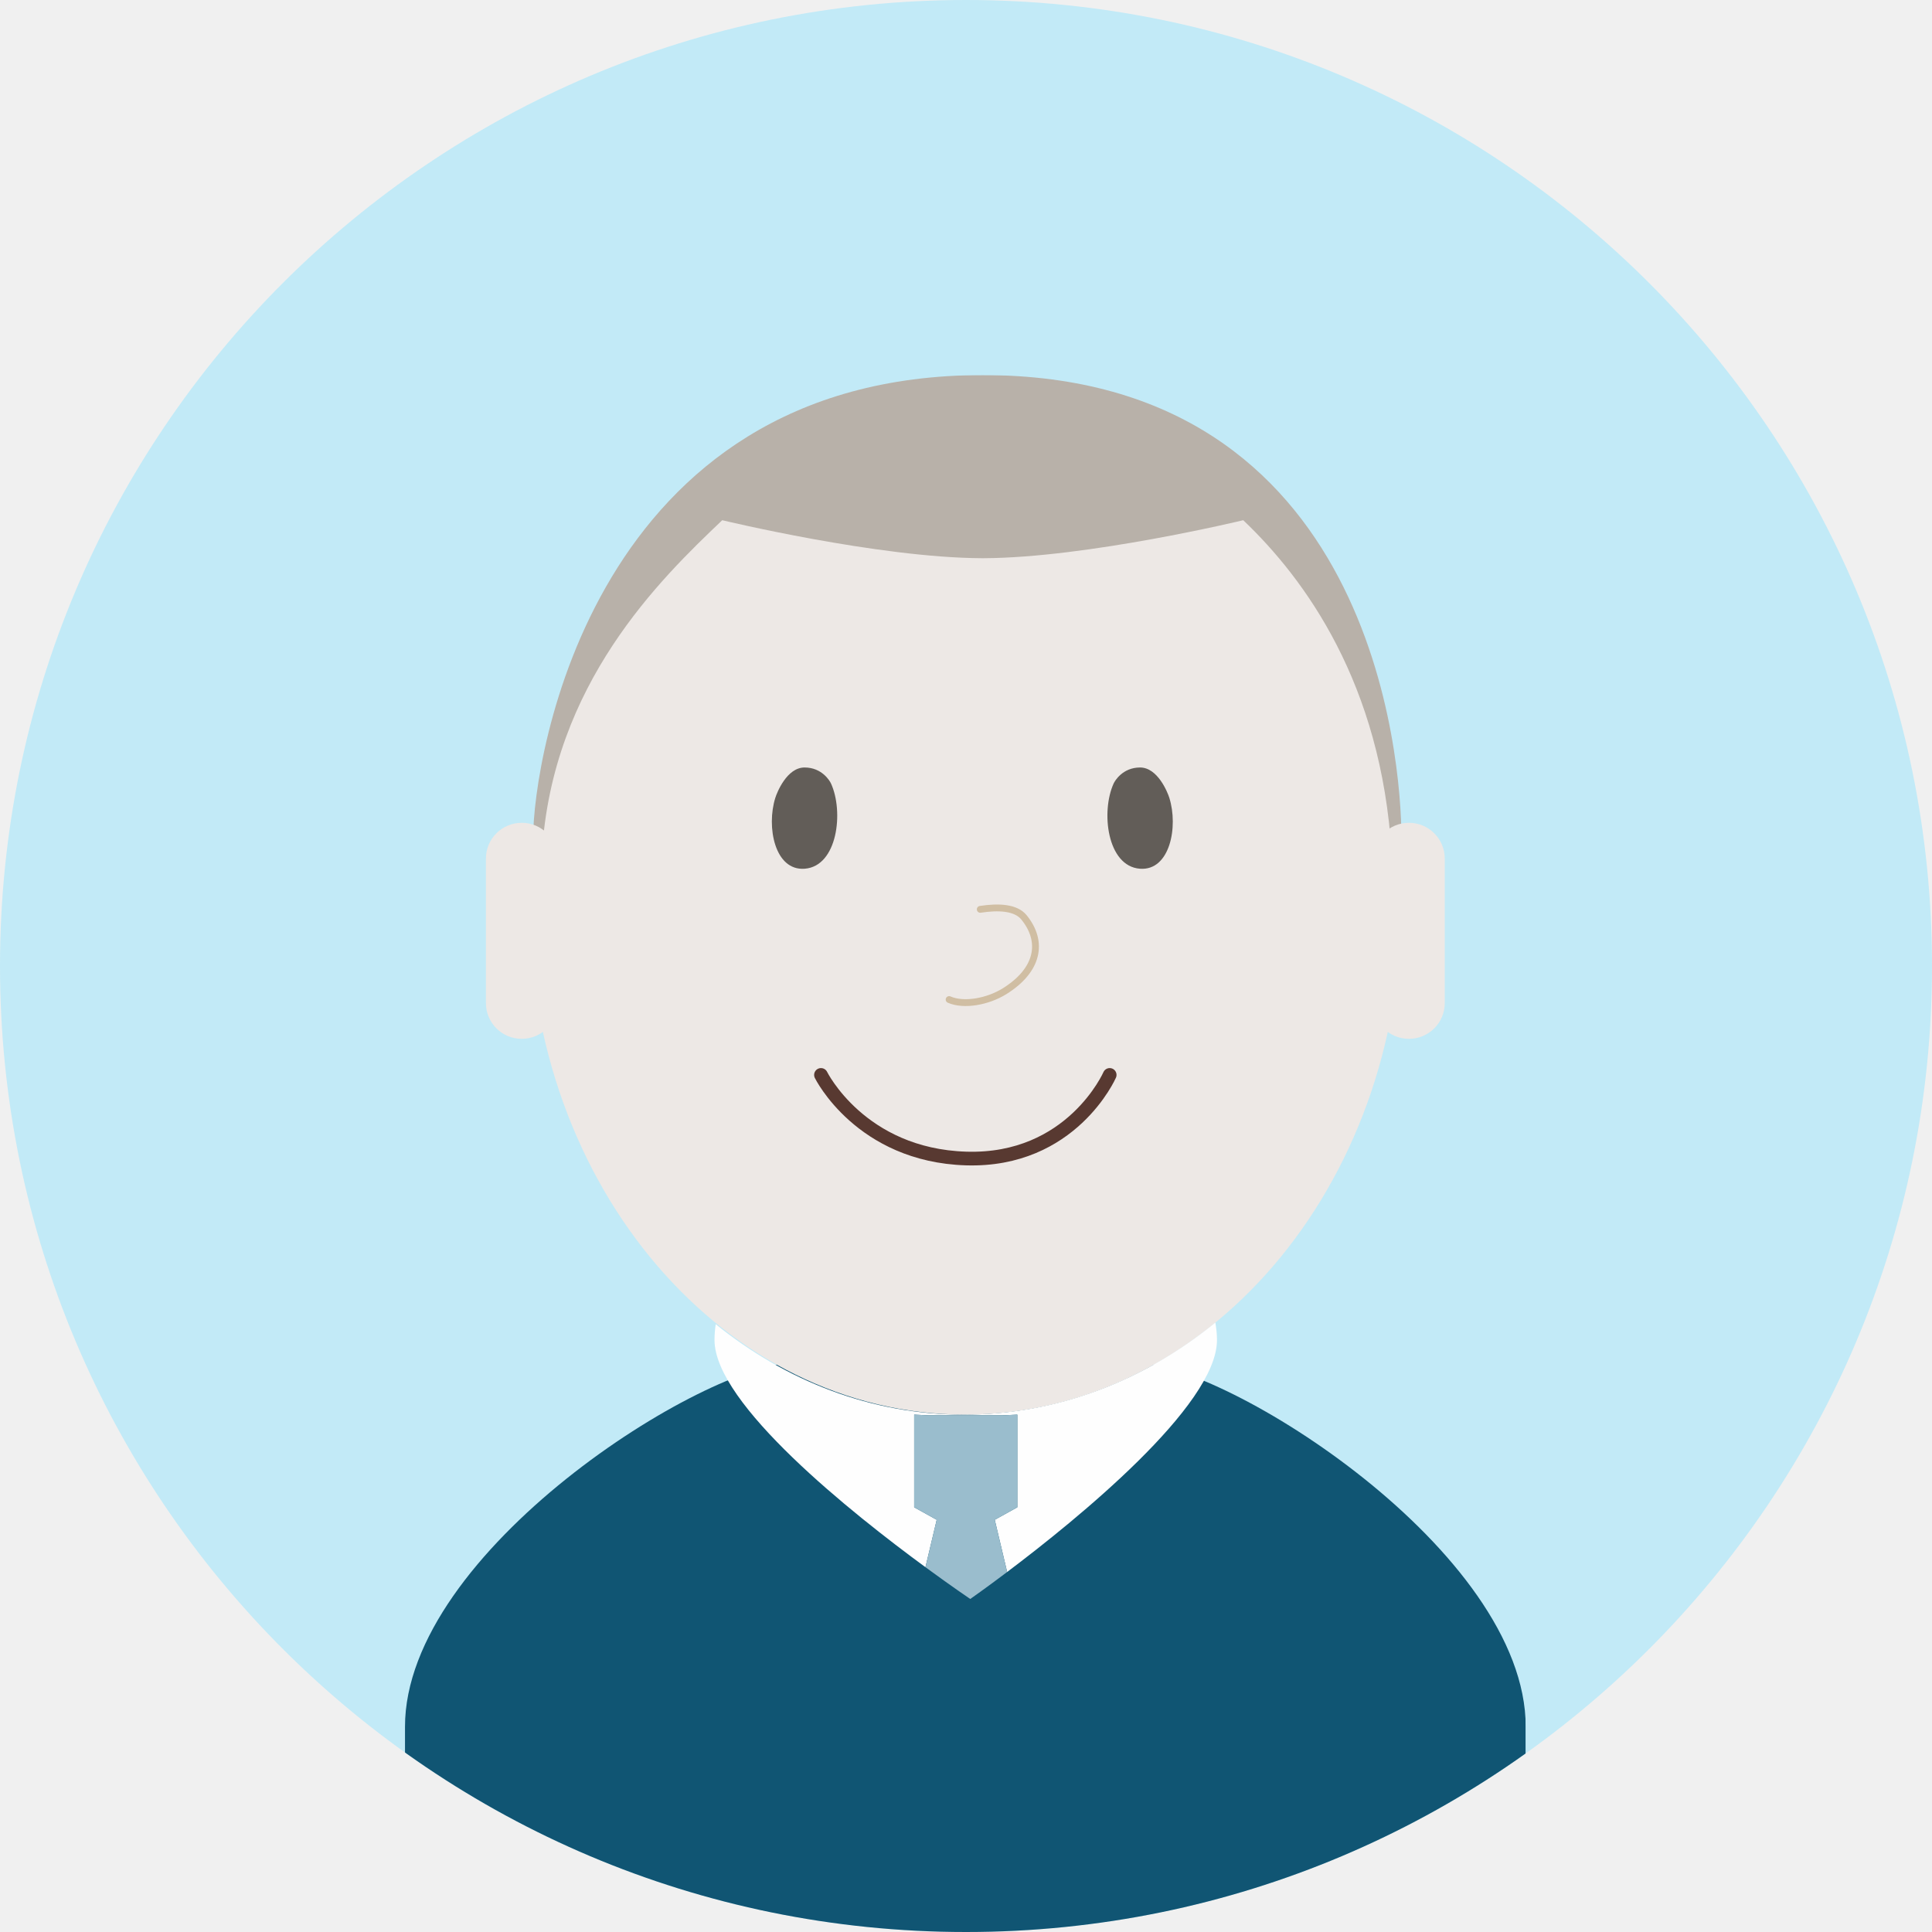
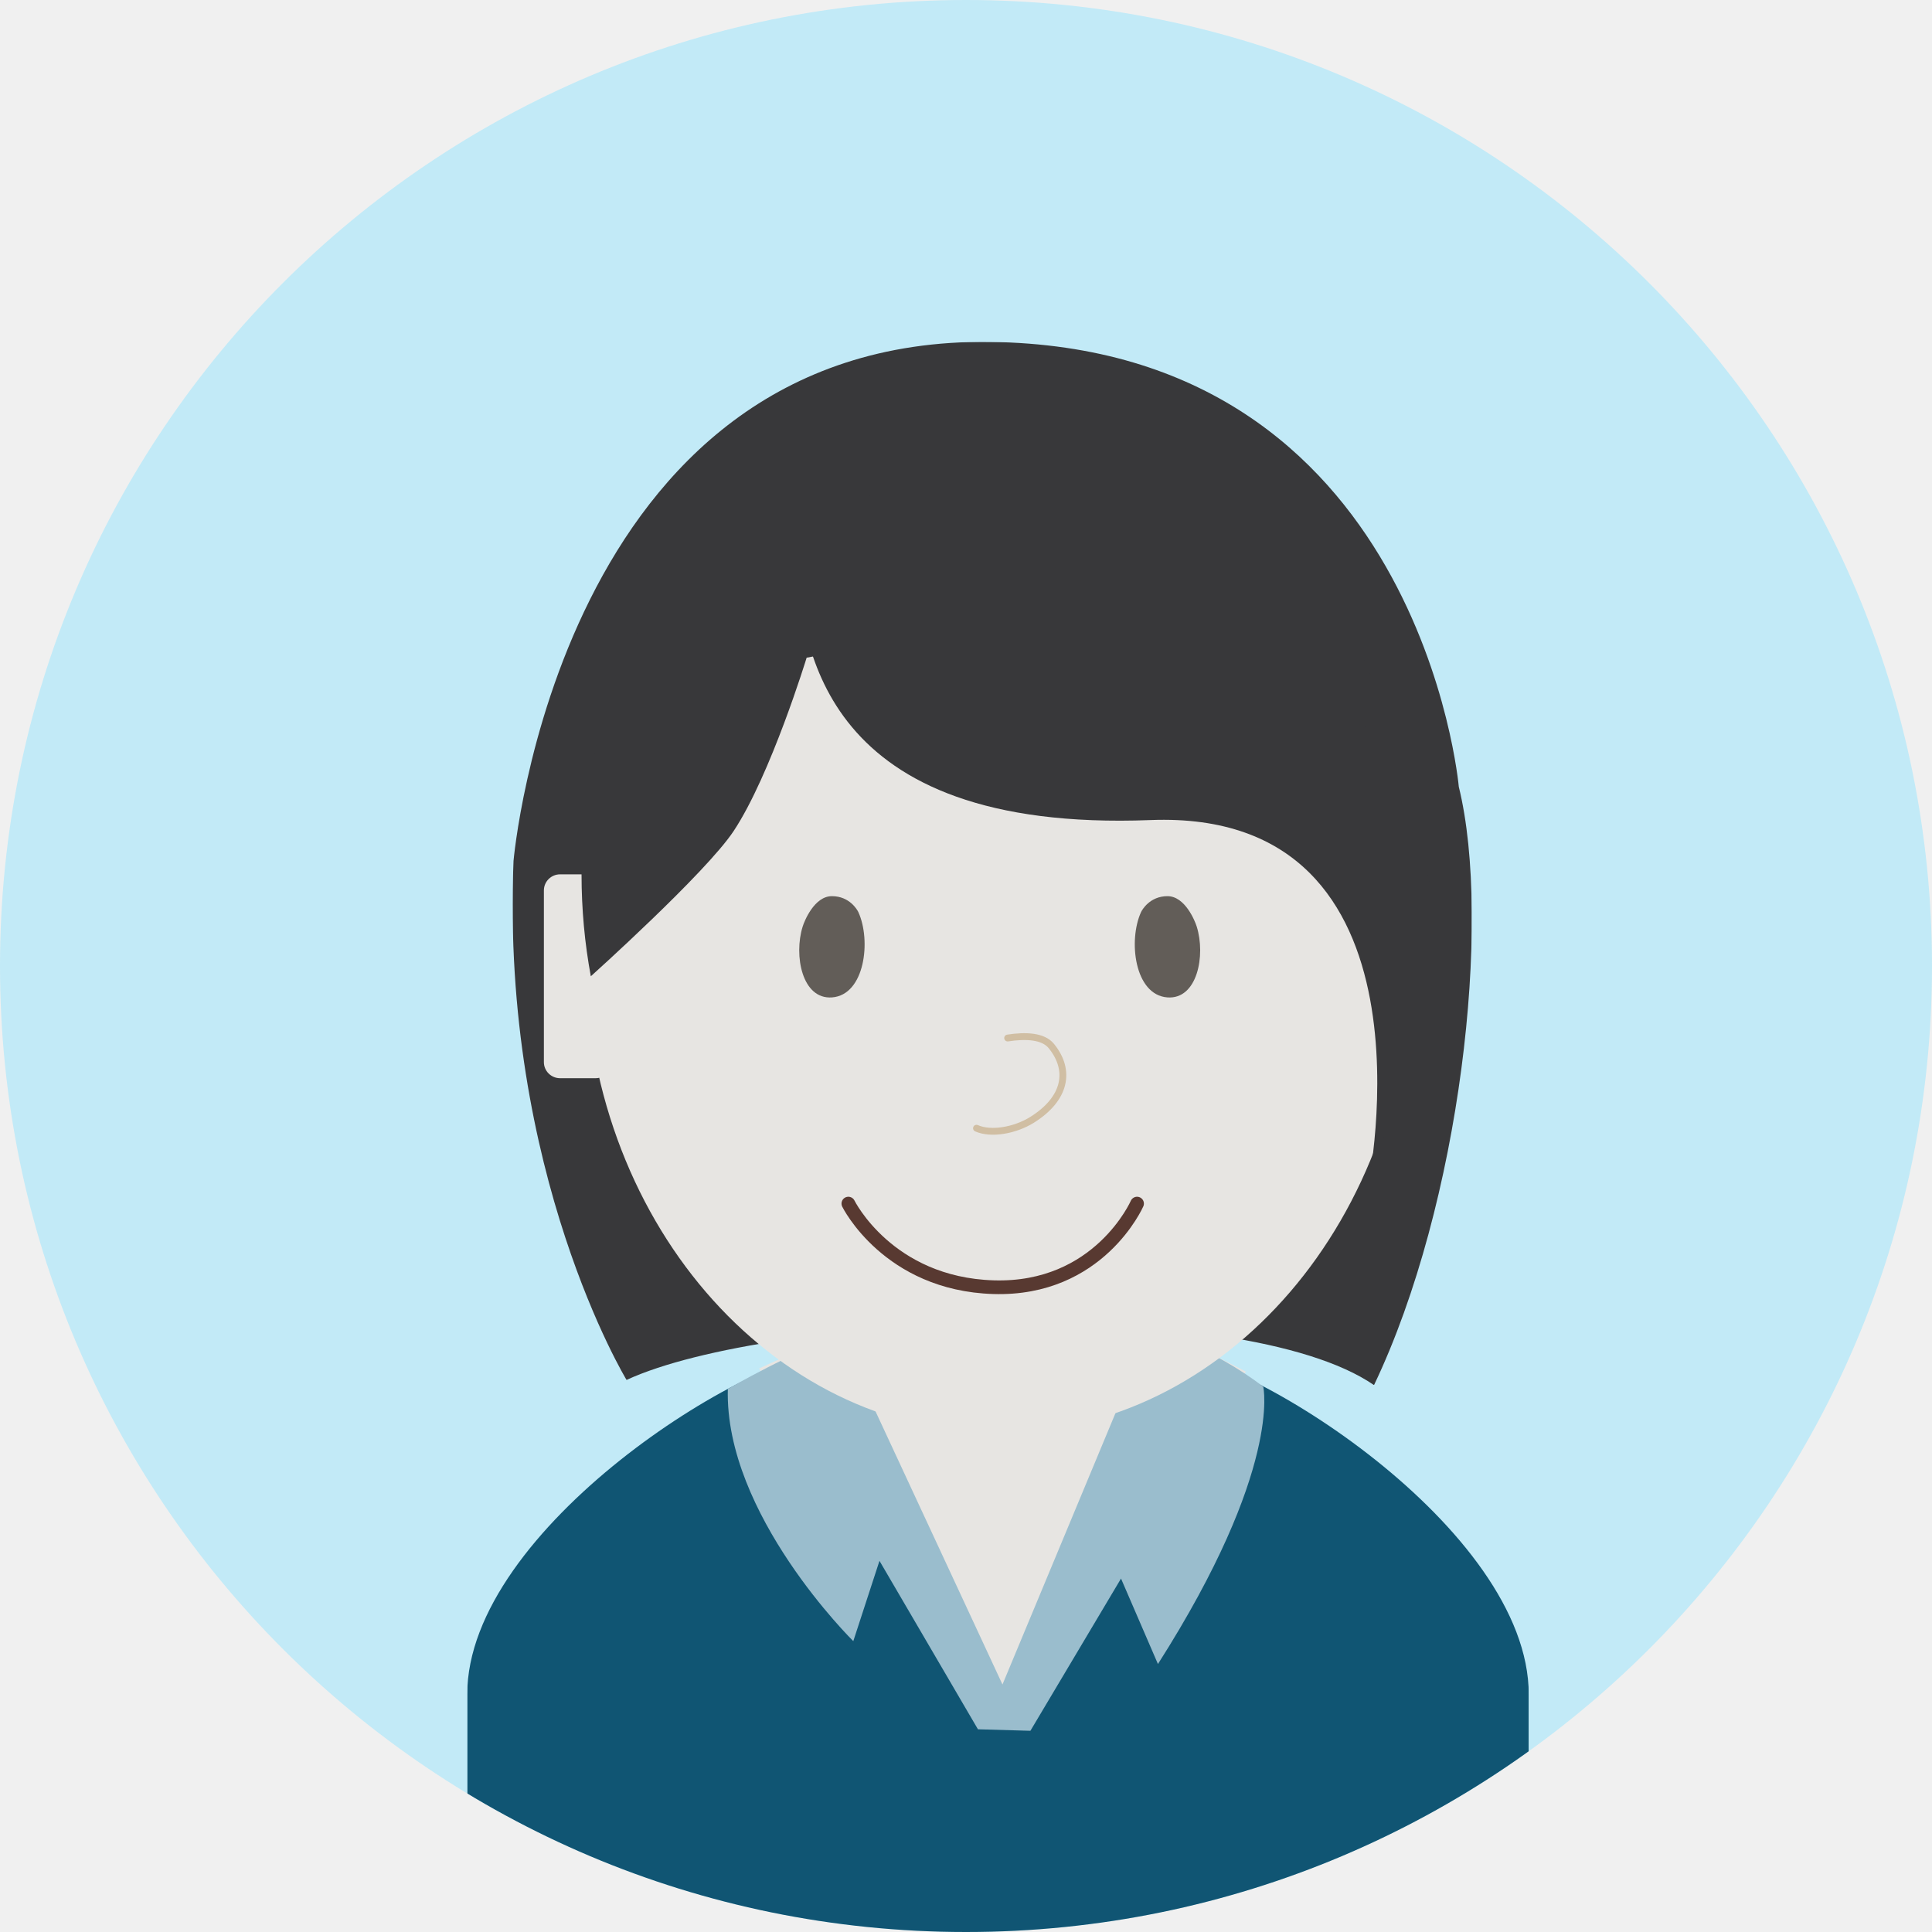
<svg xmlns="http://www.w3.org/2000/svg" xmlns:xlink="http://www.w3.org/1999/xlink" width="143px" height="143px" viewBox="0 0 143 143" version="1.1">
  <defs>
    <circle id="path-1" cx="71.5" cy="71.5" r="71.5" />
-     <polygon id="path-3" points="82.954 0.195 82.954 61.395 0.001 61.395 0.001 0.195 82.954 0.195" />
-     <polygon id="path-5" points="0.27 0.163 64.534 0.163 64.534 35.554 0.27 35.554 0.27 0.163" />
+     <polygon id="path-3" points="71.438 0.157 71.438 77.372 0.441 77.372 0.441 0.157" />
+     <polygon id="path-5" points="78.571 0.365 78.571 58.128 0.001 58.128 0.001 0.365 78.571 0.365" />
  </defs>
-   <g id="AT-vol.2" stroke="none" stroke-width="1" fill="none" fill-rule="evenodd">
+   <g id="VOL-3.-" stroke="none" stroke-width="1" fill="none" fill-rule="evenodd">
    <g id="Velge-leder" transform="translate(-454, -385)">
      <g id="Leder-illustrasjon" transform="translate(454, 385)">
        <g id="Page-1">
          <g id="Group">
            <mask id="mask-2" fill="white">
              <use xlink:href="#path-1" />
            </mask>
            <use id="Mask" fill="#C2EAF7" xlink:href="#path-1" />
-             <g id="Page-1" mask="url(#mask-2)">
-               <g transform="translate(29.9738, 27.47598)">
-                 <g id="Group-3" stroke="none" stroke-width="1" fill="none" fill-rule="evenodd" transform="translate(0, 73.17281)">
-                   <mask id="mask-4" fill="white">
-                     <use xlink:href="#path-3" />
-                   </mask>
-                   <g id="Clip-2" />
-                   <path d="M54,0.195 L41.477,0.195 L28.954,0.195 C22.204,0.195 0.001,14.168 0.001,27.172 L0.001,61.395 L82.955,61.395 L82.955,27.172 C82.955,14.168 60.75,0.195 54,0.195" id="Fill-1" fill="#105573" mask="url(#mask-4)" />
+             <g id="Group-7" mask="url(#mask-2)">
+               <g transform="translate(34, 24)">
+                 <g id="Group-2">
+                   <g id="Page-1" transform="translate(0.581833, 0.978232)">
+                     <g id="Group-3" transform="translate(2.919864, 0.170606)">
+                       <mask id="mask-4" fill="white">
+                         <use xlink:href="#path-3" />
+                       </mask>
+                       <g id="Clip-2" />
+                       <path d="M70.474,33.087 C72.944,43.117 70.601,63.962 64.198,77.372 C54.311,70.554 19.523,72.071 8.874,76.989 C8.874,76.989 -0.438,61.66 0.508,38.573 C0.508,38.573 3.857,-0.22 35.741,0.159 C67.621,0.539 70.474,33.087 70.474,33.087" id="Fill-1" fill="#38383A" mask="url(#mask-4)" />
+                     </g>
+                     <g id="Group-6" transform="translate(0, 74.611)">
+                       <mask id="mask-6" fill="white">
+                         <use xlink:href="#path-5" />
+                       </mask>
+                       <g id="Clip-5" />
+                       <path d="M51.145,0.365 L39.283,0.365 L27.424,0.365 C21.027,0.365 0.001,13.55 0.001,25.827 L0.001,58.129 L78.571,58.129 L78.571,25.827 C78.571,13.55 57.54,0.365 51.145,0.365" id="Fill-4" fill="#105573" mask="url(#mask-6)" />
+                     </g>
+                     <path d="M9.5,54.827 L6.874,54.827 C6.211,54.827 5.675,54.293 5.675,53.637 L5.675,40.927 C5.675,40.272 6.211,39.737 6.874,39.737 L9.5,39.737 C10.162,39.737 10.696,40.272 10.696,40.927 L10.696,53.637 C10.696,54.293 10.162,54.827 9.5,54.827" id="Fill-7" fill="#E7E5E2" />
+                     <path d="M49.803,73.102 C48.552,73.102 39.61,76.503 39.61,76.503 C39.61,76.503 29.085,73.838 28.274,73.698 C27.46,73.554 21.602,76.315 21.602,76.315 C23.072,78.229 38.284,102.374 38.284,102.374 L40.936,102.374 C40.936,102.374 56.167,78.46 57.633,76.543 C57.633,76.543 51.054,73.102 49.803,73.102" id="Fill-9" fill="#E7E5E2" />
+                     <path d="M27.62,73.89 C24.255,74.951 19.29,77.824 19.29,77.824 C19.036,87.116 28.576,96.493 28.576,96.493 L30.514,90.55 L37.802,103.018 L41.685,103.129 L48.392,91.861 L51.125,98.188 C60.33,83.741 58.92,77.663 58.92,77.663 C55.245,74.813 50.608,73.309 50.608,73.309 L39.618,99.703 L27.62,73.89 Z" id="Fill-11" fill="#9ABDCD" />
+                     <path d="M69.855,45.493 C69.855,65.147 56.168,81.08 39.284,81.08 C22.4,81.08 8.716,65.147 8.716,45.493 C8.716,25.838 22.4,9.904 39.284,9.904 C56.168,9.904 69.855,25.838 69.855,45.493" id="Fill-13" fill="#E7E5E2" />
+                     <path d="M67.872,43.61 C70.377,44.27 69.599,42.442 69.599,39.736 C69.599,20.084 55.912,4.151 39.03,4.151 C22.147,4.151 8.462,20.084 8.462,39.736 C8.462,42.327 8.697,44.848 9.149,47.282 C9.149,47.282 17.664,39.637 19.724,36.527 C22.47,32.378 25.124,23.698 25.124,23.698 C26.071,23.698 51.531,15.845 67.872,43.61" id="Fill-15" fill="#38383A" />
+                     <path d="M24.342,16.983 C24.913,22.658 26.049,36.669 50.579,35.72 C72.443,34.871 66.67,62.848 66.67,62.848 L72.443,44.802 L68.391,29.817 L30.997,10.549" id="Fill-17" fill="#38383A" />
+                   </g>
                </g>
-                 <path d="M73.753,39.525 C73.753,60.35 59.301,77.232 41.477,77.232 C23.652,77.232 9.203,60.35 9.203,39.525 C9.203,18.701 23.652,1.82 41.477,1.82 C59.301,1.82 73.753,18.701 73.753,39.525" id="Fill-4" stroke="none" fill="#EDE8E5" fill-rule="evenodd" />
-                 <path d="M60.103,71.71 C60.103,71.273 60.055,70.844 59.983,70.416 C54.717,74.72 48.293,77.231 41.35,77.231 C34.533,77.231 28.214,74.754 23.004,70.539 C22.942,70.924 22.912,71.316 22.912,71.71 C22.912,76.442 33.102,84.545 38.525,88.522 L39.359,85.014 L37.69,84.089 L37.69,77.231 L38.801,77.285 L44.208,77.285 L45.324,77.231 L45.324,84.089 L43.654,85.014 L44.571,88.878 C49.662,85.044 60.103,76.586 60.103,71.71" id="Fill-6" stroke="none" fill="#FEFEFE" fill-rule="evenodd" />
-                 <path d="M45.323,84.089 L45.323,77.231 L44.211,77.285 L38.802,77.285 L37.69,77.231 L37.69,84.089 L39.357,85.016 L38.526,88.523 C40.486,89.96 41.841,90.875 41.841,90.875 C41.841,90.875 42.934,90.114 44.572,88.878 L43.655,85.016 L45.323,84.089 Z" id="Fill-8" stroke="none" fill="#9ABDCD" fill-rule="evenodd" />
-                 <g id="Group-12" stroke="none" stroke-width="1" fill="none" fill-rule="evenodd" transform="translate(9.219347, 0.123336)">
-                   <mask id="mask-6" fill="white">
-                     <use xlink:href="#path-5" />
-                   </mask>
-                   <g id="Clip-11" />
-                   <path d="M33.546,0.163 C4.662,0.163 0.27,28.651 0.27,34.375 L0.922,35.554 C1.673,23.008 9.691,15.255 14.265,10.905 C14.265,10.905 25.797,13.688 33.485,13.717 L33.485,13.72 C33.505,13.72 33.526,13.719 33.546,13.719 C33.566,13.719 33.588,13.72 33.608,13.72 L33.608,13.717 C41.295,13.688 52.827,10.905 52.827,10.905 C57.401,15.255 63.057,23.008 63.809,35.554 L64.534,34.375 C64.534,28.651 62.43,0.163 33.546,0.163" id="Fill-10" fill="#B8B1A9" mask="url(#mask-6)" />
+                 <g id="Group-5" transform="translate(25, 42)">
+                   <path d="M2.587,7.824 C0.364,7.992 -0.259,4.718 0.411,2.58 C0.537,2.174 1.273,0.331 2.576,0.331 C3.878,0.331 4.452,1.338 4.532,1.511 C5.49,3.596 5.021,7.64 2.587,7.824" id="Fill-17" fill="#625D58" />
+                   <path d="M27.402,7.824 C29.625,7.992 30.247,4.718 29.577,2.58 C29.451,2.174 28.715,0.331 27.412,0.331 C26.111,0.331 25.536,1.338 25.456,1.511 C24.499,3.596 24.968,7.64 27.402,7.824" id="Fill-19" fill="#625D58" />
+                   <path d="M15.582,10.83 C16.911,10.626 18.208,10.675 18.815,11.421 C20.298,13.241 19.872,15.343 17.377,16.894 C16.128,17.669 14.361,17.987 13.277,17.508" id="Stroke-21" stroke="#D0BEA3" stroke-width="0.506" stroke-linecap="round" />
+                   <path d="M25.161,23.086 C25.161,23.086 22.352,29.512 14.537,29.273 C6.723,29.033 3.792,23.086 3.792,23.086" id="Stroke-23" stroke="#583931" stroke-width="1.013" stroke-linecap="round" />
                </g>
-                 <path d="M74.31,49.415 L74.31,49.415 C72.847,49.415 71.658,48.232 71.658,46.766 L71.658,36.075 C71.658,34.61 72.847,33.425 74.31,33.425 C75.776,33.425 76.962,34.61 76.962,36.075 L76.962,46.766 C76.962,48.232 75.776,49.415 74.31,49.415" id="Fill-13" stroke="none" fill="#EDE8E5" fill-rule="evenodd" />
-                 <path d="M8.644,49.415 L8.644,49.415 C7.181,49.415 5.992,48.232 5.992,46.766 L5.992,36.075 C5.992,34.61 7.181,33.425 8.644,33.425 C10.11,33.425 11.296,34.61 11.296,36.075 L11.296,46.766 C11.296,48.232 10.11,49.415 8.644,49.415" id="Fill-15" stroke="none" fill="#EDE8E5" fill-rule="evenodd" />
-                 <path d="M29.587,36.824 C27.364,36.992 26.741,33.718 27.411,31.58 C27.537,31.174 28.273,29.331 29.576,29.331 C30.878,29.331 31.452,30.338 31.532,30.511 C32.49,32.596 32.021,36.64 29.587,36.824" id="Fill-17" stroke="none" fill="#625D58" fill-rule="evenodd" />
-                 <path d="M54.402,36.824 C56.625,36.992 57.247,33.718 56.577,31.58 C56.451,31.174 55.715,29.331 54.412,29.331 C53.111,29.331 52.536,30.338 52.456,30.511 C51.499,32.596 51.968,36.64 54.402,36.824" id="Fill-19" stroke="none" fill="#625D58" fill-rule="evenodd" />
-                 <path d="M42.582,39.83 C43.911,39.626 45.208,39.675 45.815,40.421 C47.298,42.241 46.872,44.343 44.377,45.894 C43.128,46.669 41.361,46.987 40.277,46.508" id="Stroke-21" stroke="#D0BEA3" stroke-width="0.506" fill="none" stroke-linecap="round" />
-                 <path d="M52.161,52.086 C52.161,52.086 49.352,58.512 41.537,58.273 C33.723,58.033 30.792,52.086 30.792,52.086" id="Stroke-23" stroke="#583931" stroke-width="1.013" fill="none" stroke-linecap="round" />
              </g>
            </g>
          </g>
        </g>
      </g>
    </g>
  </g>
</svg>
